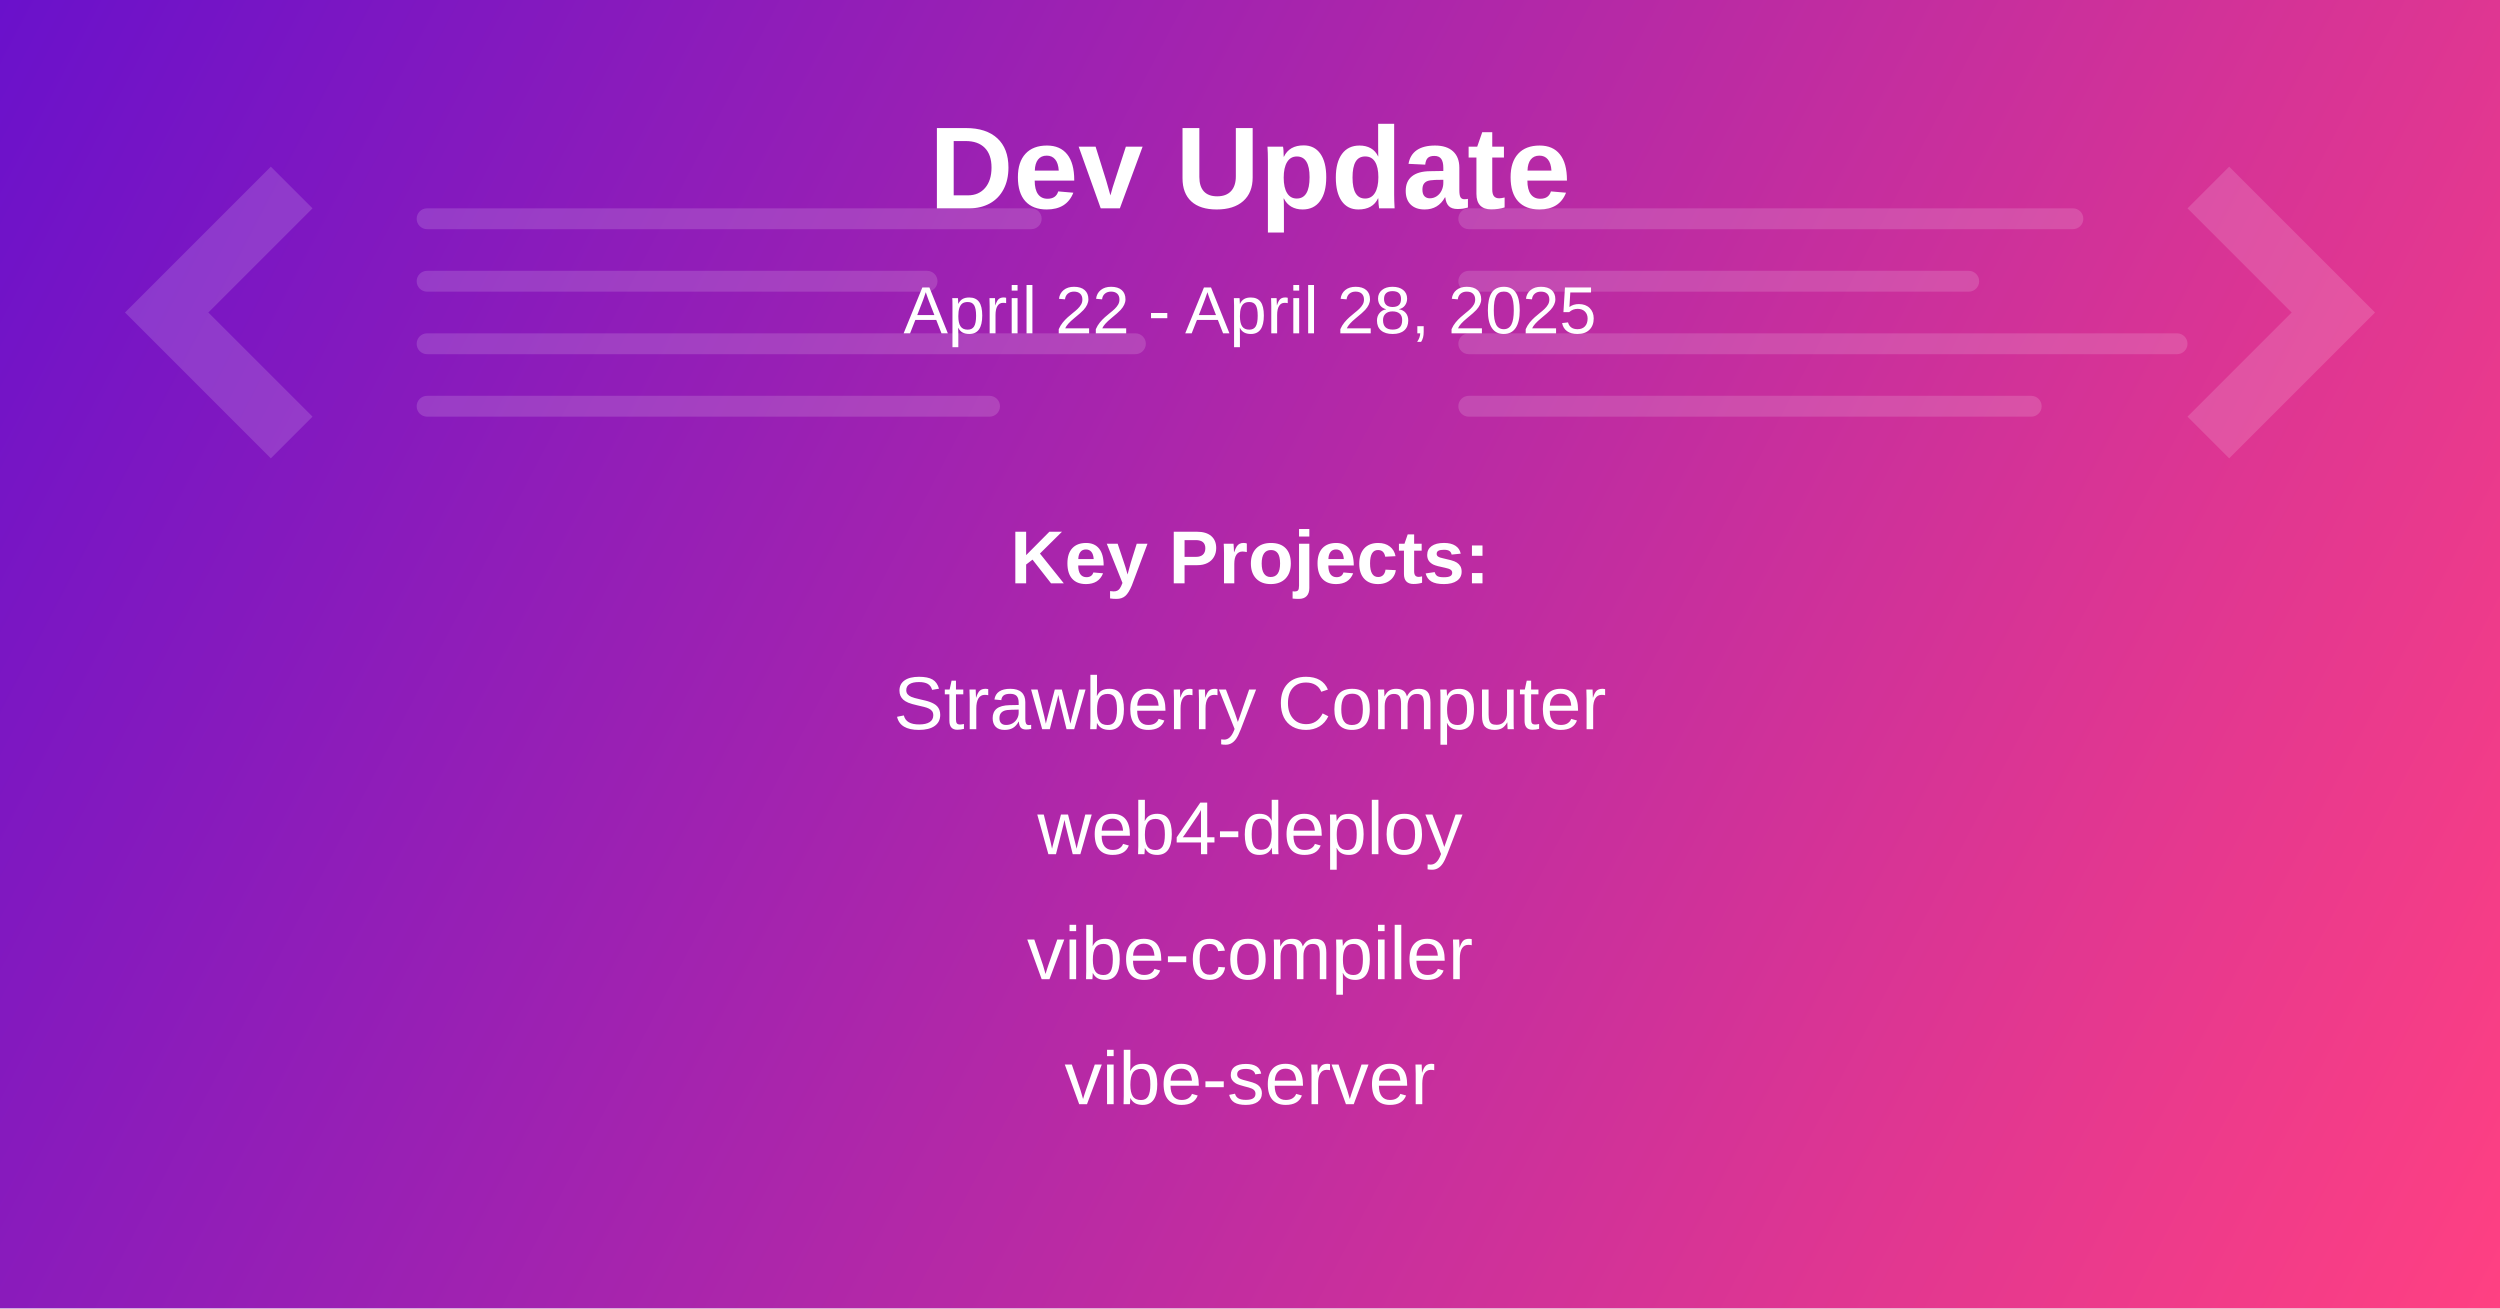
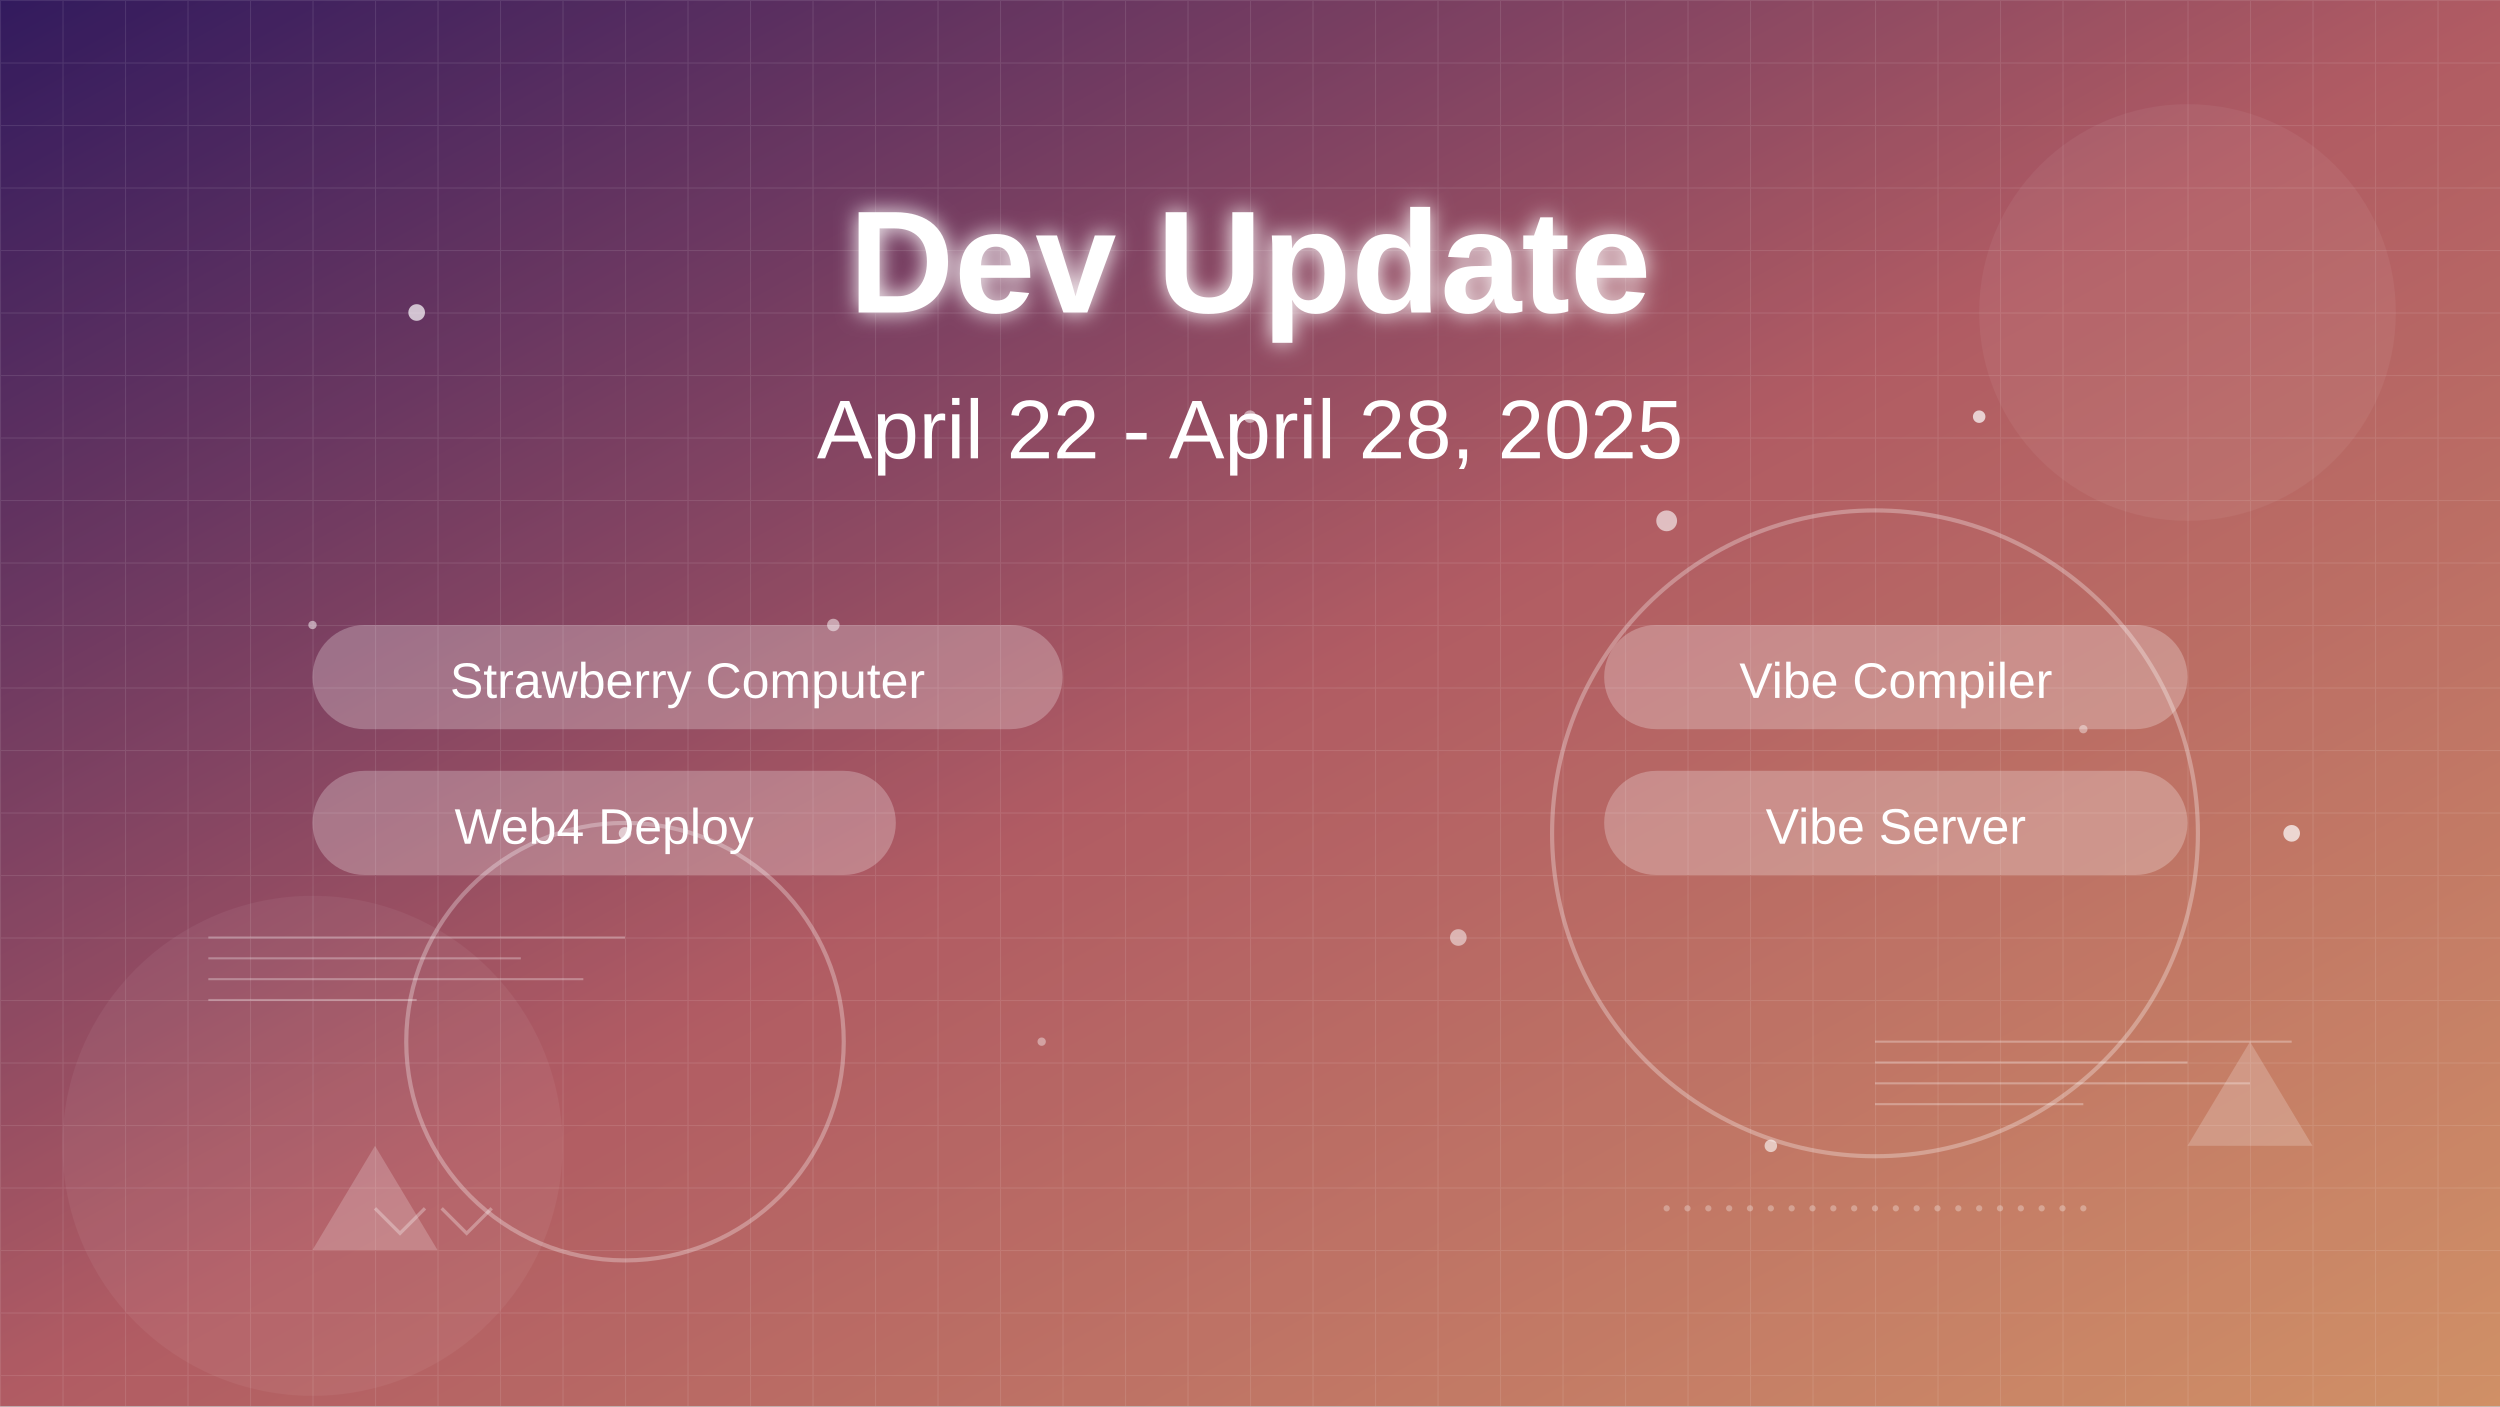
- <svg xmlns="http://www.w3.org/2000/svg" width="1200" height="628" viewBox="0 0 1200 628" fill="none">
-   <rect width="1200" height="628" fill="url(#gradient)" />
-   <g opacity="0.15" fill="white">
-     <path d="M100 150 L150 100 L130 80 L60 150 L130 220 L150 200 Z" />
-     <path d="M1100 150 L1050 100 L1070 80 L1140 150 L1070 220 L1050 200 Z" />
-     <rect x="200" y="100" width="300" height="10" rx="5" />
-     <rect x="200" y="130" width="250" height="10" rx="5" />
-     <rect x="200" y="160" width="350" height="10" rx="5" />
-     <rect x="200" y="190" width="280" height="10" rx="5" />
-     <rect x="700" y="100" width="300" height="10" rx="5" />
-     <rect x="700" y="130" width="250" height="10" rx="5" />
-     <rect x="700" y="160" width="350" height="10" rx="5" />
-     <rect x="700" y="190" width="280" height="10" rx="5" />
+ <svg xmlns="http://www.w3.org/2000/svg" width="1200" height="675" viewBox="0 0 1200 675">
+   <rect width="1200" height="675" fill="#121212" />
+   <defs>
+     <linearGradient id="grad1" x1="0%" y1="0%" x2="100%" y2="100%">
+       <stop offset="0%" style="stop-color:#3a1c71;stop-opacity:1" />
+       <stop offset="50%" style="stop-color:#d76d77;stop-opacity:1" />
+       <stop offset="100%" style="stop-color:#ffaf7b;stop-opacity:1" />
+     </linearGradient>
+     <filter id="glow" x="-50%" y="-50%" width="200%" height="200%">
+       <feGaussianBlur stdDeviation="5" result="blur" />
+       <feComposite in="SourceGraphic" in2="blur" operator="over" />
+     </filter>
+   </defs>
+   <rect width="1200" height="675" fill="url(#grad1)" opacity="0.8" />
+   <g>
+     <circle cx="200" cy="150" r="4" fill="white" opacity="0.7" />
+     <circle cx="400" cy="300" r="3" fill="white" opacity="0.5" />
+     <circle cx="800" cy="250" r="5" fill="white" opacity="0.6" />
+     <circle cx="1000" cy="350" r="2" fill="white" opacity="0.4" />
+     <circle cx="600" cy="200" r="3" fill="white" opacity="0.5" />
+     <circle cx="300" cy="400" r="3" fill="white" opacity="0.6" />
+     <circle cx="700" cy="450" r="4" fill="white" opacity="0.5" />
+     <circle cx="950" cy="200" r="3" fill="white" opacity="0.7" />
+     <circle cx="500" cy="500" r="2" fill="white" opacity="0.4" />
+     <circle cx="850" cy="550" r="3" fill="white" opacity="0.6" />
+     <circle cx="150" cy="300" r="2" fill="white" opacity="0.5" />
+     <circle cx="1100" cy="400" r="4" fill="white" opacity="0.7" />
  </g>
-   <text x="600" y="100" font-family="Arial, sans-serif" font-size="56" font-weight="bold" fill="white" text-anchor="middle">Dev Update</text>
-   <text x="600" y="160" font-family="Arial, sans-serif" font-size="32" fill="white" text-anchor="middle">April 22 - April 28, 2025</text>
-   <g font-family="Arial, sans-serif" fill="white" font-size="36">
-     <text x="600" y="280" text-anchor="middle" font-weight="bold">Key Projects:</text>
-     <text x="600" y="350" text-anchor="middle">Strawberry Computer</text>
-     <text x="600" y="410" text-anchor="middle">web4-deploy</text>
-     <text x="600" y="470" text-anchor="middle">vibe-compiler</text>
-     <text x="600" y="530" text-anchor="middle">vibe-server</text>
+   <pattern id="grid" width="30" height="30" patternUnits="userSpaceOnUse">
+     <path d="M 30 0 L 0 0 0 30" fill="none" stroke="rgba(255,255,255,0.1)" stroke-width="1" />
+   </pattern>
+   <rect width="1200" height="675" fill="url(#grid)" />
+   <circle cx="150" cy="550" r="120" fill="rgba(255,255,255,0.1)" opacity="0.5" />
+   <circle cx="1050" cy="150" r="100" fill="rgba(255,255,255,0.1)" opacity="0.5" />
+   <text x="600" y="150" font-family="Arial, sans-serif" font-size="70" font-weight="bold" text-anchor="middle" fill="white" filter="url(#glow)">
+     Dev Update
+   </text>
+   <text x="600" y="220" font-family="Arial, sans-serif" font-size="40" font-weight="normal" text-anchor="middle" fill="white">
+     April 22 - April 28, 2025
+   </text>
+   <circle cx="300" cy="500" r="105" fill="none" stroke="rgba(255,255,255,0.3)" stroke-width="2" />
+   <circle cx="900" cy="400" r="155" fill="none" stroke="rgba(255,255,255,0.3)" stroke-width="2" />
+   <rect x="150" y="300" width="360" height="50" rx="25" ry="25" fill="rgba(255,255,255,0.25)" />
+   <text x="330" y="335" font-family="Arial, sans-serif" font-size="24" text-anchor="middle" fill="white">Strawberry Computer</text>
+   <rect x="150" y="370" width="280" height="50" rx="25" ry="25" fill="rgba(255,255,255,0.25)" />
+   <text x="290" y="405" font-family="Arial, sans-serif" font-size="24" text-anchor="middle" fill="white">Web4 Deploy</text>
+   <rect x="770" y="300" width="280" height="50" rx="25" ry="25" fill="rgba(255,255,255,0.25)" />
+   <text x="910" y="335" font-family="Arial, sans-serif" font-size="24" text-anchor="middle" fill="white">Vibe Compiler</text>
+   <rect x="770" y="370" width="280" height="50" rx="25" ry="25" fill="rgba(255,255,255,0.25)" />
+   <text x="910" y="405" font-family="Arial, sans-serif" font-size="24" text-anchor="middle" fill="white">Vibe Server</text>
+   <g stroke="rgba(255,255,255,0.3)" stroke-width="1">
+     <line x1="100" y1="450" x2="300" y2="450" />
+     <line x1="100" y1="460" x2="250" y2="460" />
+     <line x1="100" y1="470" x2="280" y2="470" />
+     <line x1="100" y1="480" x2="200" y2="480" />
+     <line x1="900" y1="500" x2="1100" y2="500" />
+     <line x1="900" y1="510" x2="1050" y2="510" />
+     <line x1="900" y1="520" x2="1080" y2="520" />
+     <line x1="900" y1="530" x2="1000" y2="530" />
  </g>
-   <defs>
-     <linearGradient id="gradient" x1="0" y1="0" x2="1200" y2="628" gradientUnits="userSpaceOnUse">
-       <stop offset="0%" stop-color="#6a11cb" />
-       <stop offset="100%" stop-color="#ff4082" />
-     </linearGradient>
-   </defs>
+   <polygon points="150,600 180,550 210,600" fill="rgba(255,255,255,0.2)" />
+   <polygon points="1050,550 1080,500 1110,550" fill="rgba(255,255,255,0.2)" />
+   <g transform="translate(180, 580) scale(0.8)" fill="none" stroke="rgba(255,255,255,0.3)" stroke-width="2">
+     <polyline points="0,0 15,15 30,0" />
+     <polyline points="40,0 55,15 70,0" />
+   </g>
+   <g fill="white" opacity="0.3">
+     <circle cx="800" cy="580" r="1.5" />
+     <circle cx="810" cy="580" r="1.5" />
+     <circle cx="820" cy="580" r="1.5" />
+     <circle cx="830" cy="580" r="1.5" />
+     <circle cx="840" cy="580" r="1.5" />
+     <circle cx="850" cy="580" r="1.5" />
+     <circle cx="860" cy="580" r="1.5" />
+     <circle cx="870" cy="580" r="1.5" />
+     <circle cx="880" cy="580" r="1.5" />
+     <circle cx="890" cy="580" r="1.5" />
+     <circle cx="900" cy="580" r="1.5" />
+     <circle cx="910" cy="580" r="1.5" />
+     <circle cx="920" cy="580" r="1.5" />
+     <circle cx="930" cy="580" r="1.5" />
+     <circle cx="940" cy="580" r="1.5" />
+     <circle cx="950" cy="580" r="1.5" />
+     <circle cx="960" cy="580" r="1.5" />
+     <circle cx="970" cy="580" r="1.5" />
+     <circle cx="980" cy="580" r="1.5" />
+     <circle cx="990" cy="580" r="1.5" />
+     <circle cx="1000" cy="580" r="1.5" />
+   </g>
</svg>
